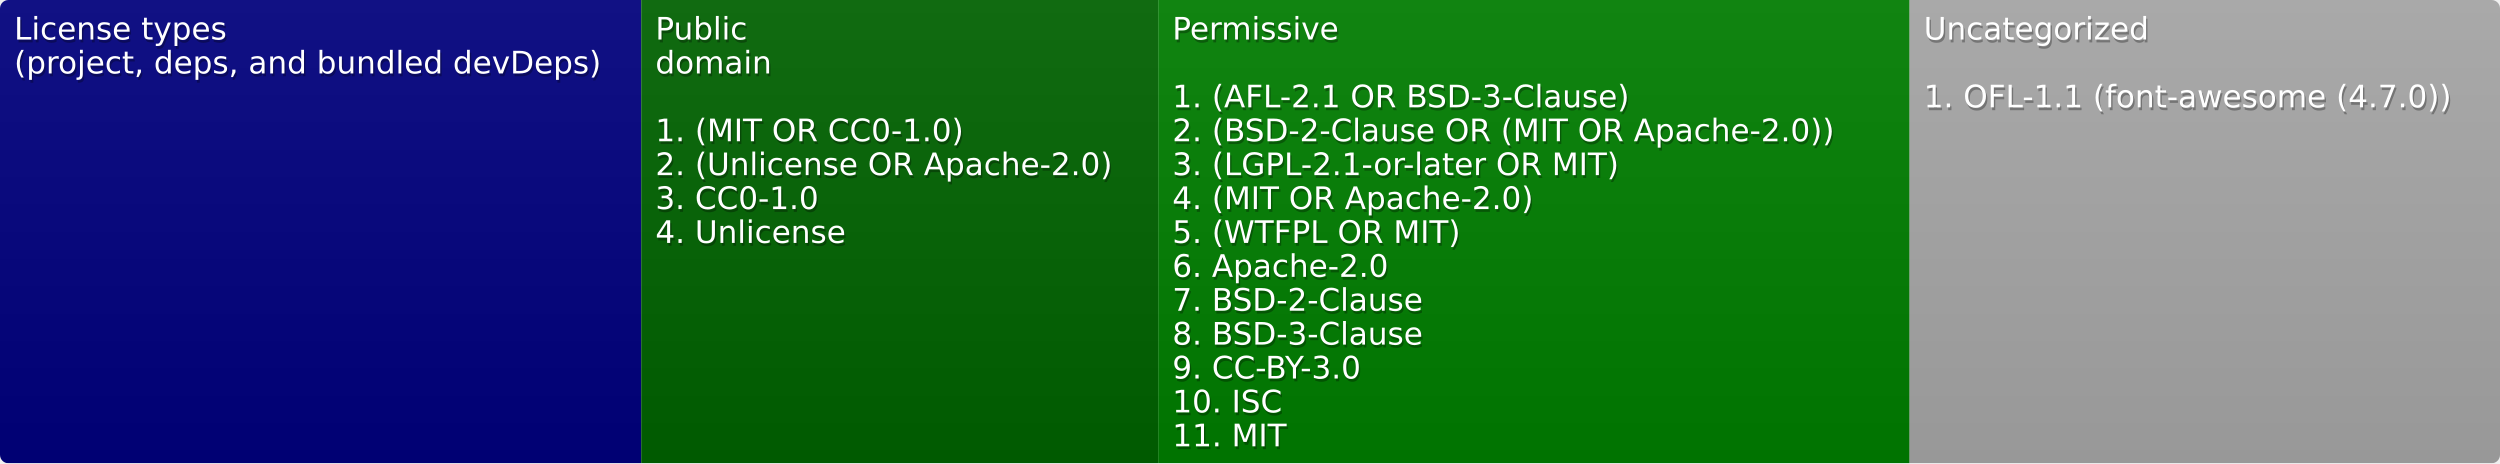
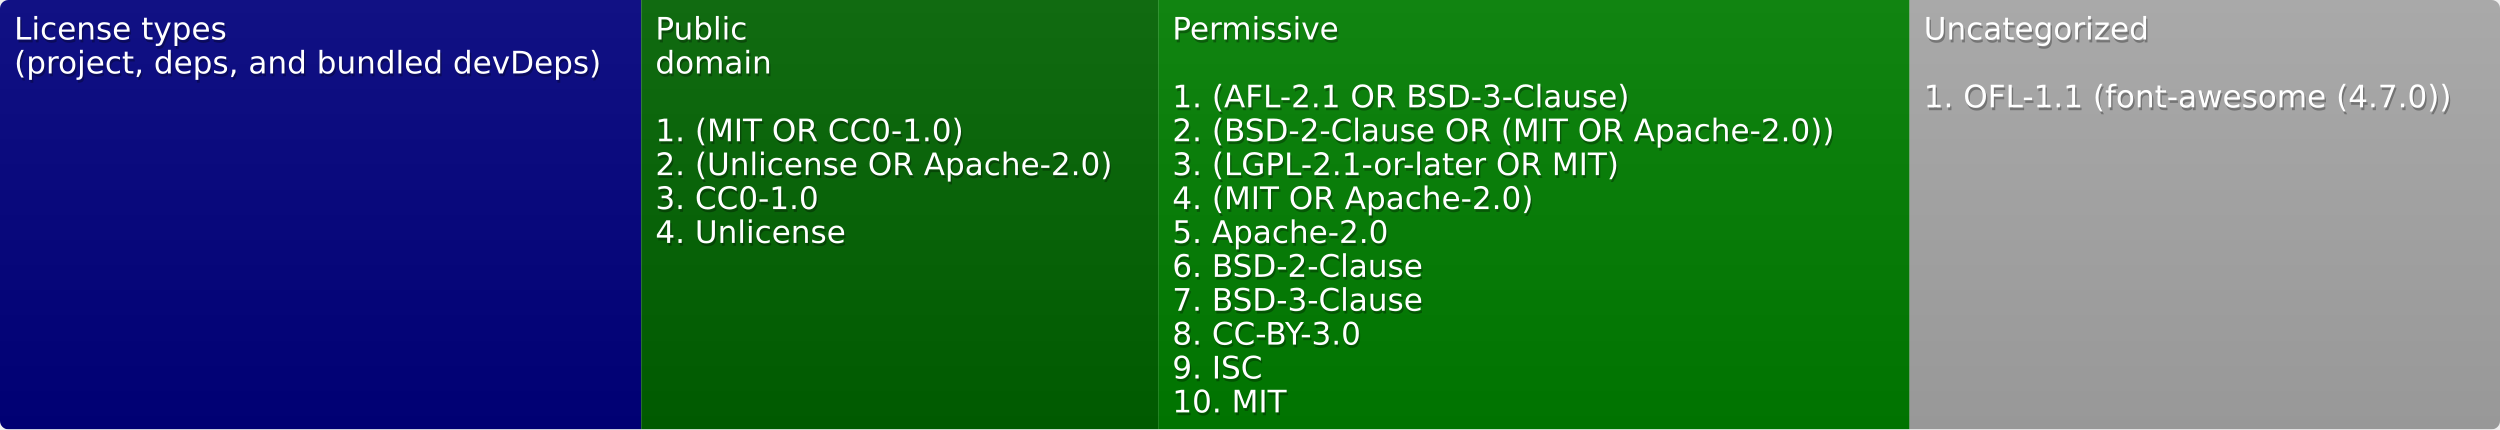
- <svg xmlns="http://www.w3.org/2000/svg" width="885" height="164">
+ <svg xmlns="http://www.w3.org/2000/svg" width="885" height="152">
  <defs>
    <linearGradient id="smooth" x2="0" y2="100%">
      <stop offset="0" stop-color="#aaa" stop-opacity=".1" />
      <stop offset="1" stop-opacity=".1" />
    </linearGradient>
    <style>text{font-size:11px;font-family:Verdana,DejaVu Sans,Geneva,sans-serif}text.shadow{fill:#010101;fill-opacity:.3}text.high{fill:#fff}</style>
    <mask id="round">
      <rect width="100%" height="100%" rx="3" fill="#fff" />
    </mask>
  </defs>
  <g id="bg" mask="url(#round)">
-     <path fill="navy" d="M0 0h227v164H0z" />
-     <path fill="#006400" d="M227 0h183v164H227z" />
-     <path fill="green" d="M410 0h266v164H410z" />
-     <path fill="#a9a9a9" d="M676 0h209v164H676z" />
-     <path fill="url(#smooth)" d="M0 0h885v164H0z" />
+     <path fill="navy" d="M0 0h227v152H0z" />
+     <path fill="#006400" d="M227 0h183v152H227z" />
+     <path fill="green" d="M410 0h266v152H410z" />
+     <path fill="#a9a9a9" d="M676 0h209v152H676z" />
+     <path fill="url(#smooth)" d="M0 0h885v152H0z" />
  </g>
  <g id="fg">
    <text class="shadow" x="5.5" y="15">License types</text>
    <text class="high" x="5" y="14">License types</text>
    <text class="shadow" x="5.5" y="27">(project, deps, and bundled devDeps)</text>
    <text class="high" x="5" y="26">(project, deps, and bundled devDeps)</text>
    <text class="shadow" x="232.5" y="15">Public</text>
    <text class="high" x="232" y="14">Public</text>
    <text class="shadow" x="232.5" y="27">domain</text>
    <text class="high" x="232" y="26">domain</text>
    <text class="shadow" x="232.5" y="51">1. (MIT OR CC0-1.0)</text>
    <text class="high" x="232" y="50">1. (MIT OR CC0-1.0)</text>
    <text class="shadow" x="232.5" y="63">2. (Unlicense OR Apache-2.0)</text>
    <text class="high" x="232" y="62">2. (Unlicense OR Apache-2.0)</text>
    <text class="shadow" x="232.5" y="75">3. CC0-1.0</text>
    <text class="high" x="232" y="74">3. CC0-1.0</text>
    <text class="shadow" x="232.5" y="87">4. Unlicense</text>
    <text class="high" x="232" y="86">4. Unlicense</text>
    <text class="shadow" x="415.5" y="15">Permissive</text>
    <text class="high" x="415" y="14">Permissive</text>
    <text class="shadow" x="415.5" y="39">1. (AFL-2.1 OR BSD-3-Clause)</text>
    <text class="high" x="415" y="38">1. (AFL-2.1 OR BSD-3-Clause)</text>
    <text class="shadow" x="415.5" y="51">2. (BSD-2-Clause OR (MIT OR Apache-2.0))</text>
    <text class="high" x="415" y="50">2. (BSD-2-Clause OR (MIT OR Apache-2.0))</text>
    <text class="shadow" x="415.5" y="63">3. (LGPL-2.1-or-later OR MIT)</text>
    <text class="high" x="415" y="62">3. (LGPL-2.1-or-later OR MIT)</text>
    <text class="shadow" x="415.5" y="75">4. (MIT OR Apache-2.0)</text>
    <text class="high" x="415" y="74">4. (MIT OR Apache-2.0)</text>
-     <text class="shadow" x="415.5" y="87">5. (WTFPL OR MIT)</text>
-     <text class="high" x="415" y="86">5. (WTFPL OR MIT)</text>
-     <text class="shadow" x="415.5" y="99">6. Apache-2.0</text>
-     <text class="high" x="415" y="98">6. Apache-2.0</text>
-     <text class="shadow" x="415.5" y="111">7. BSD-2-Clause</text>
-     <text class="high" x="415" y="110">7. BSD-2-Clause</text>
-     <text class="shadow" x="415.5" y="123">8. BSD-3-Clause</text>
-     <text class="high" x="415" y="122">8. BSD-3-Clause</text>
-     <text class="shadow" x="415.5" y="135">9. CC-BY-3.0</text>
-     <text class="high" x="415" y="134">9. CC-BY-3.0</text>
-     <text class="shadow" x="415.5" y="147">10. ISC</text>
-     <text class="high" x="415" y="146">10. ISC</text>
-     <text class="shadow" x="415.5" y="159">11. MIT</text>
-     <text class="high" x="415" y="158">11. MIT</text>
+     <text class="shadow" x="415.5" y="87">5. Apache-2.0</text>
+     <text class="high" x="415" y="86">5. Apache-2.0</text>
+     <text class="shadow" x="415.5" y="99">6. BSD-2-Clause</text>
+     <text class="high" x="415" y="98">6. BSD-2-Clause</text>
+     <text class="shadow" x="415.5" y="111">7. BSD-3-Clause</text>
+     <text class="high" x="415" y="110">7. BSD-3-Clause</text>
+     <text class="shadow" x="415.5" y="123">8. CC-BY-3.0</text>
+     <text class="high" x="415" y="122">8. CC-BY-3.0</text>
+     <text class="shadow" x="415.5" y="135">9. ISC</text>
+     <text class="high" x="415" y="134">9. ISC</text>
+     <text class="shadow" x="415.5" y="147">10. MIT</text>
+     <text class="high" x="415" y="146">10. MIT</text>
    <text class="shadow" x="681.5" y="15">Uncategorized</text>
    <text class="high" x="681" y="14">Uncategorized</text>
    <text class="shadow" x="681.5" y="39">1. OFL-1.1 (font-awesome (4.7.0))</text>
    <text class="high" x="681" y="38">1. OFL-1.1 (font-awesome (4.7.0))</text>
  </g>
</svg>
